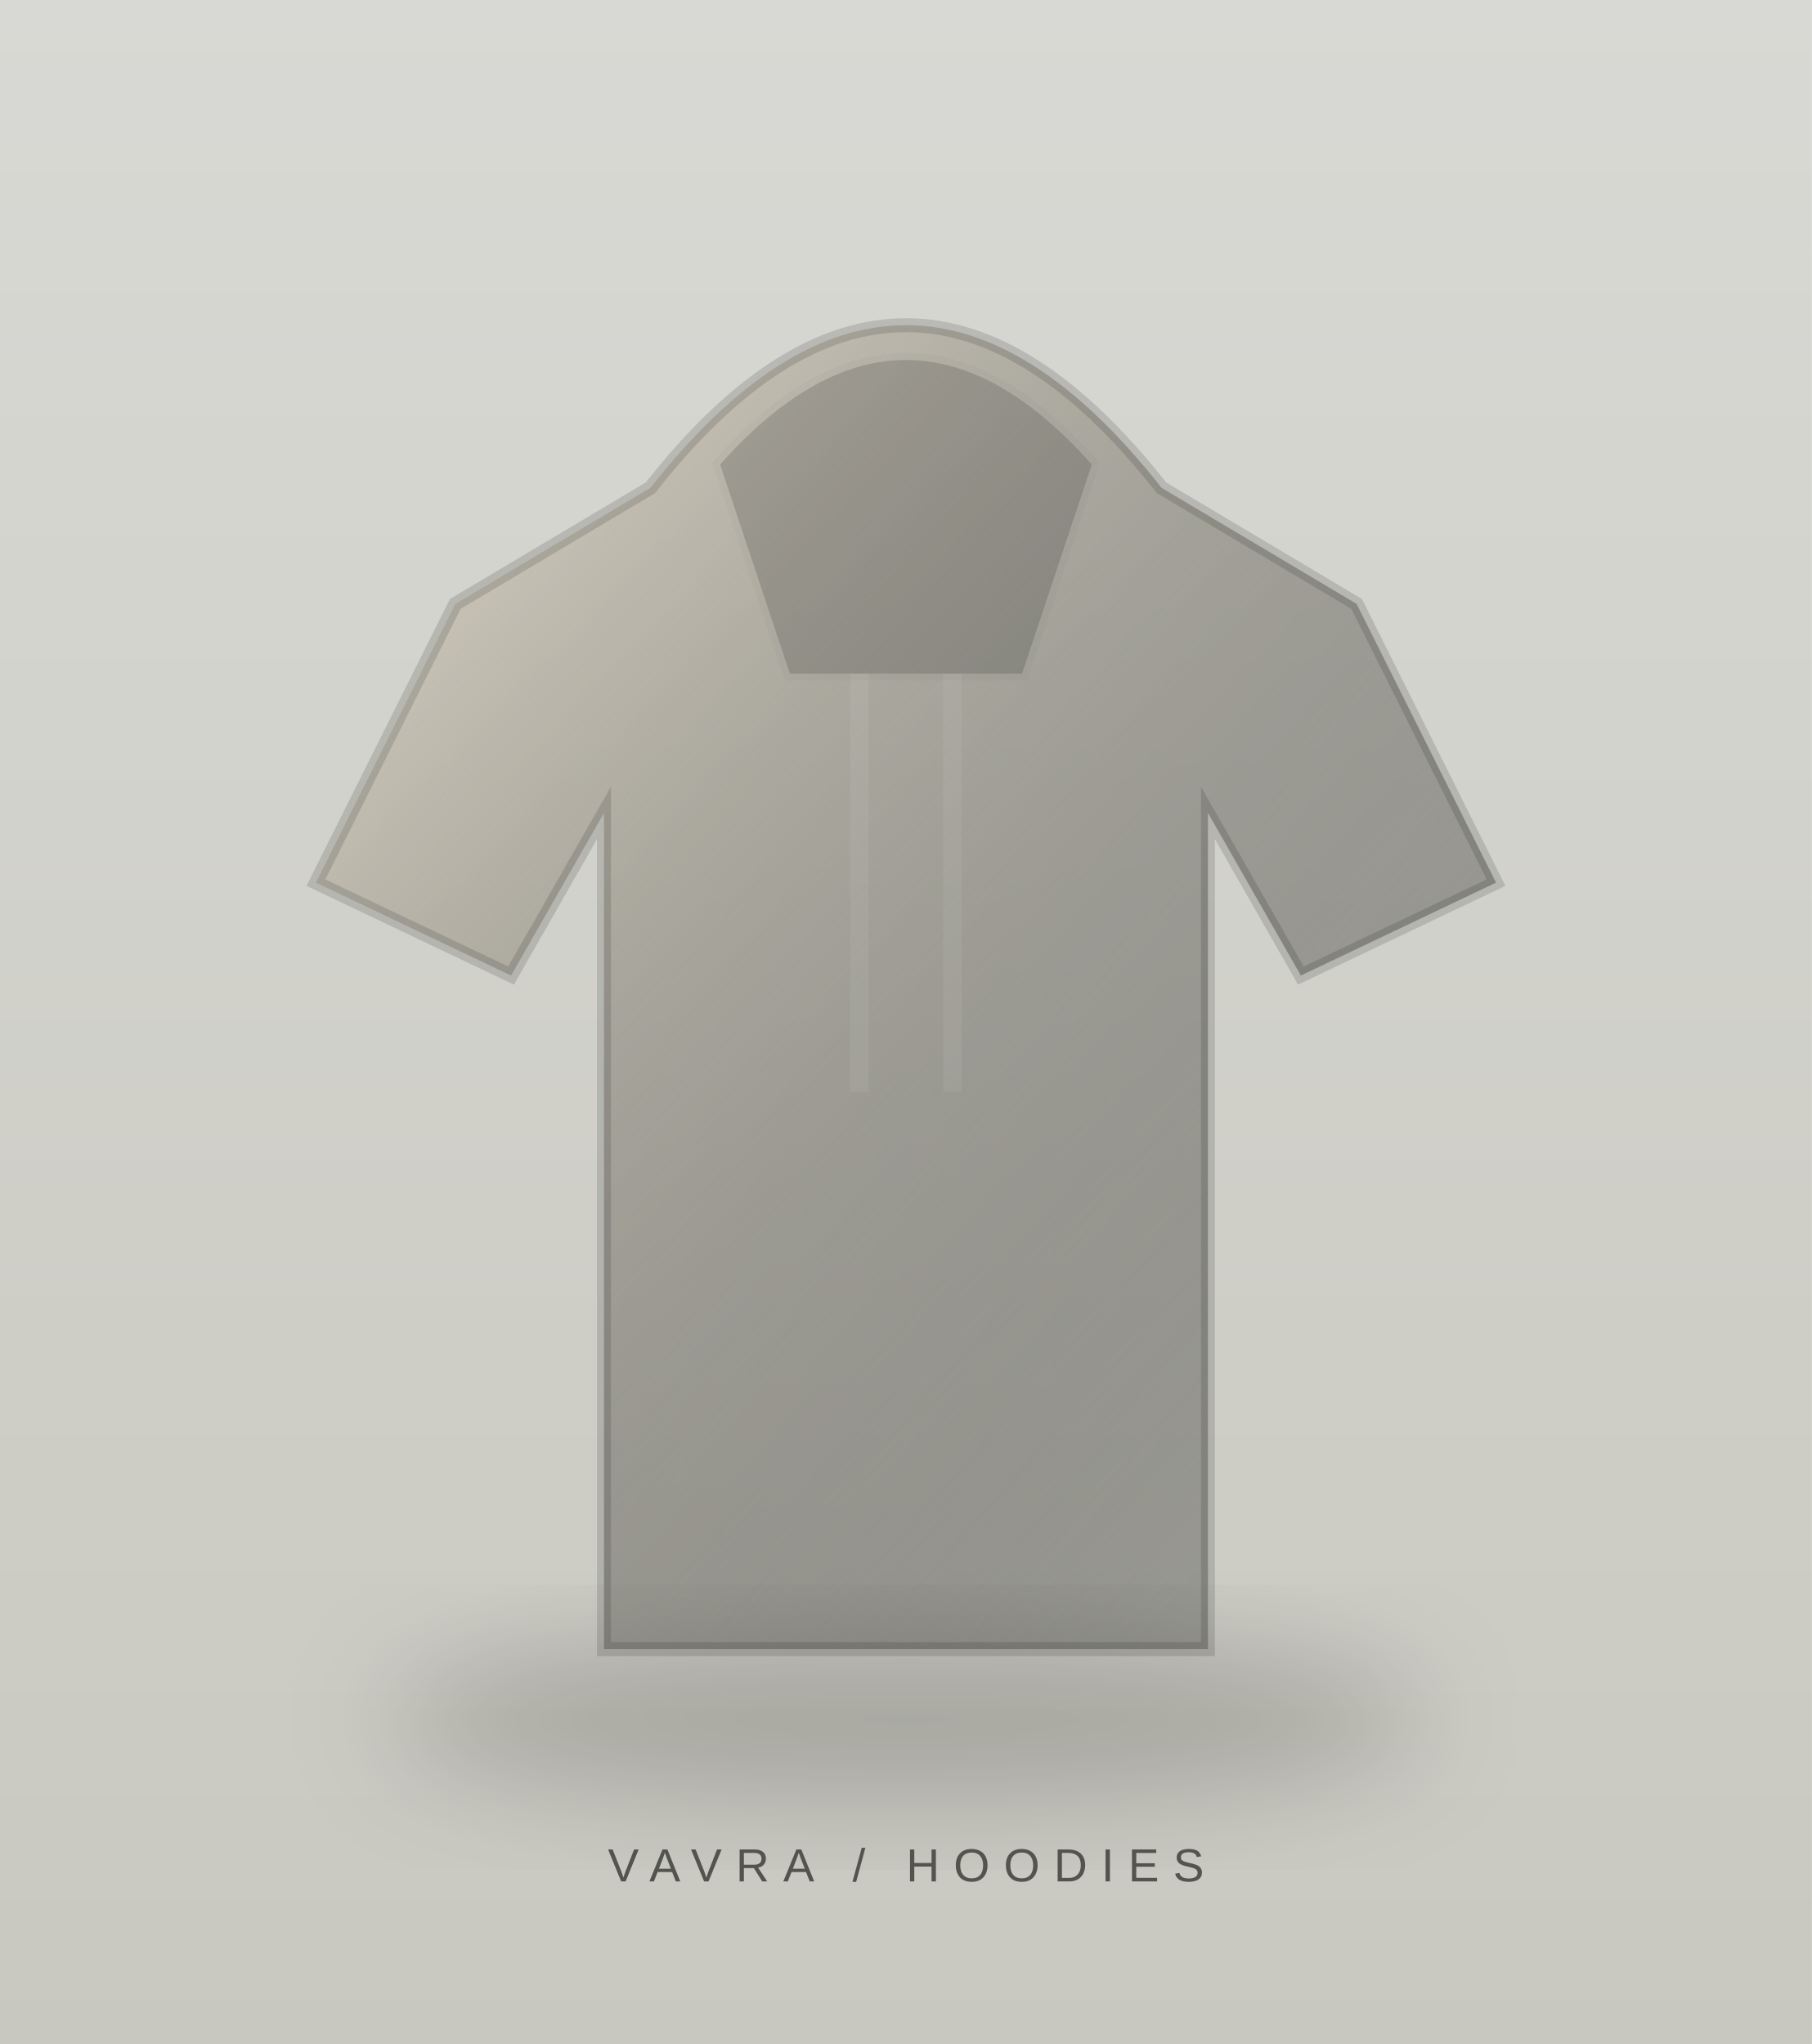
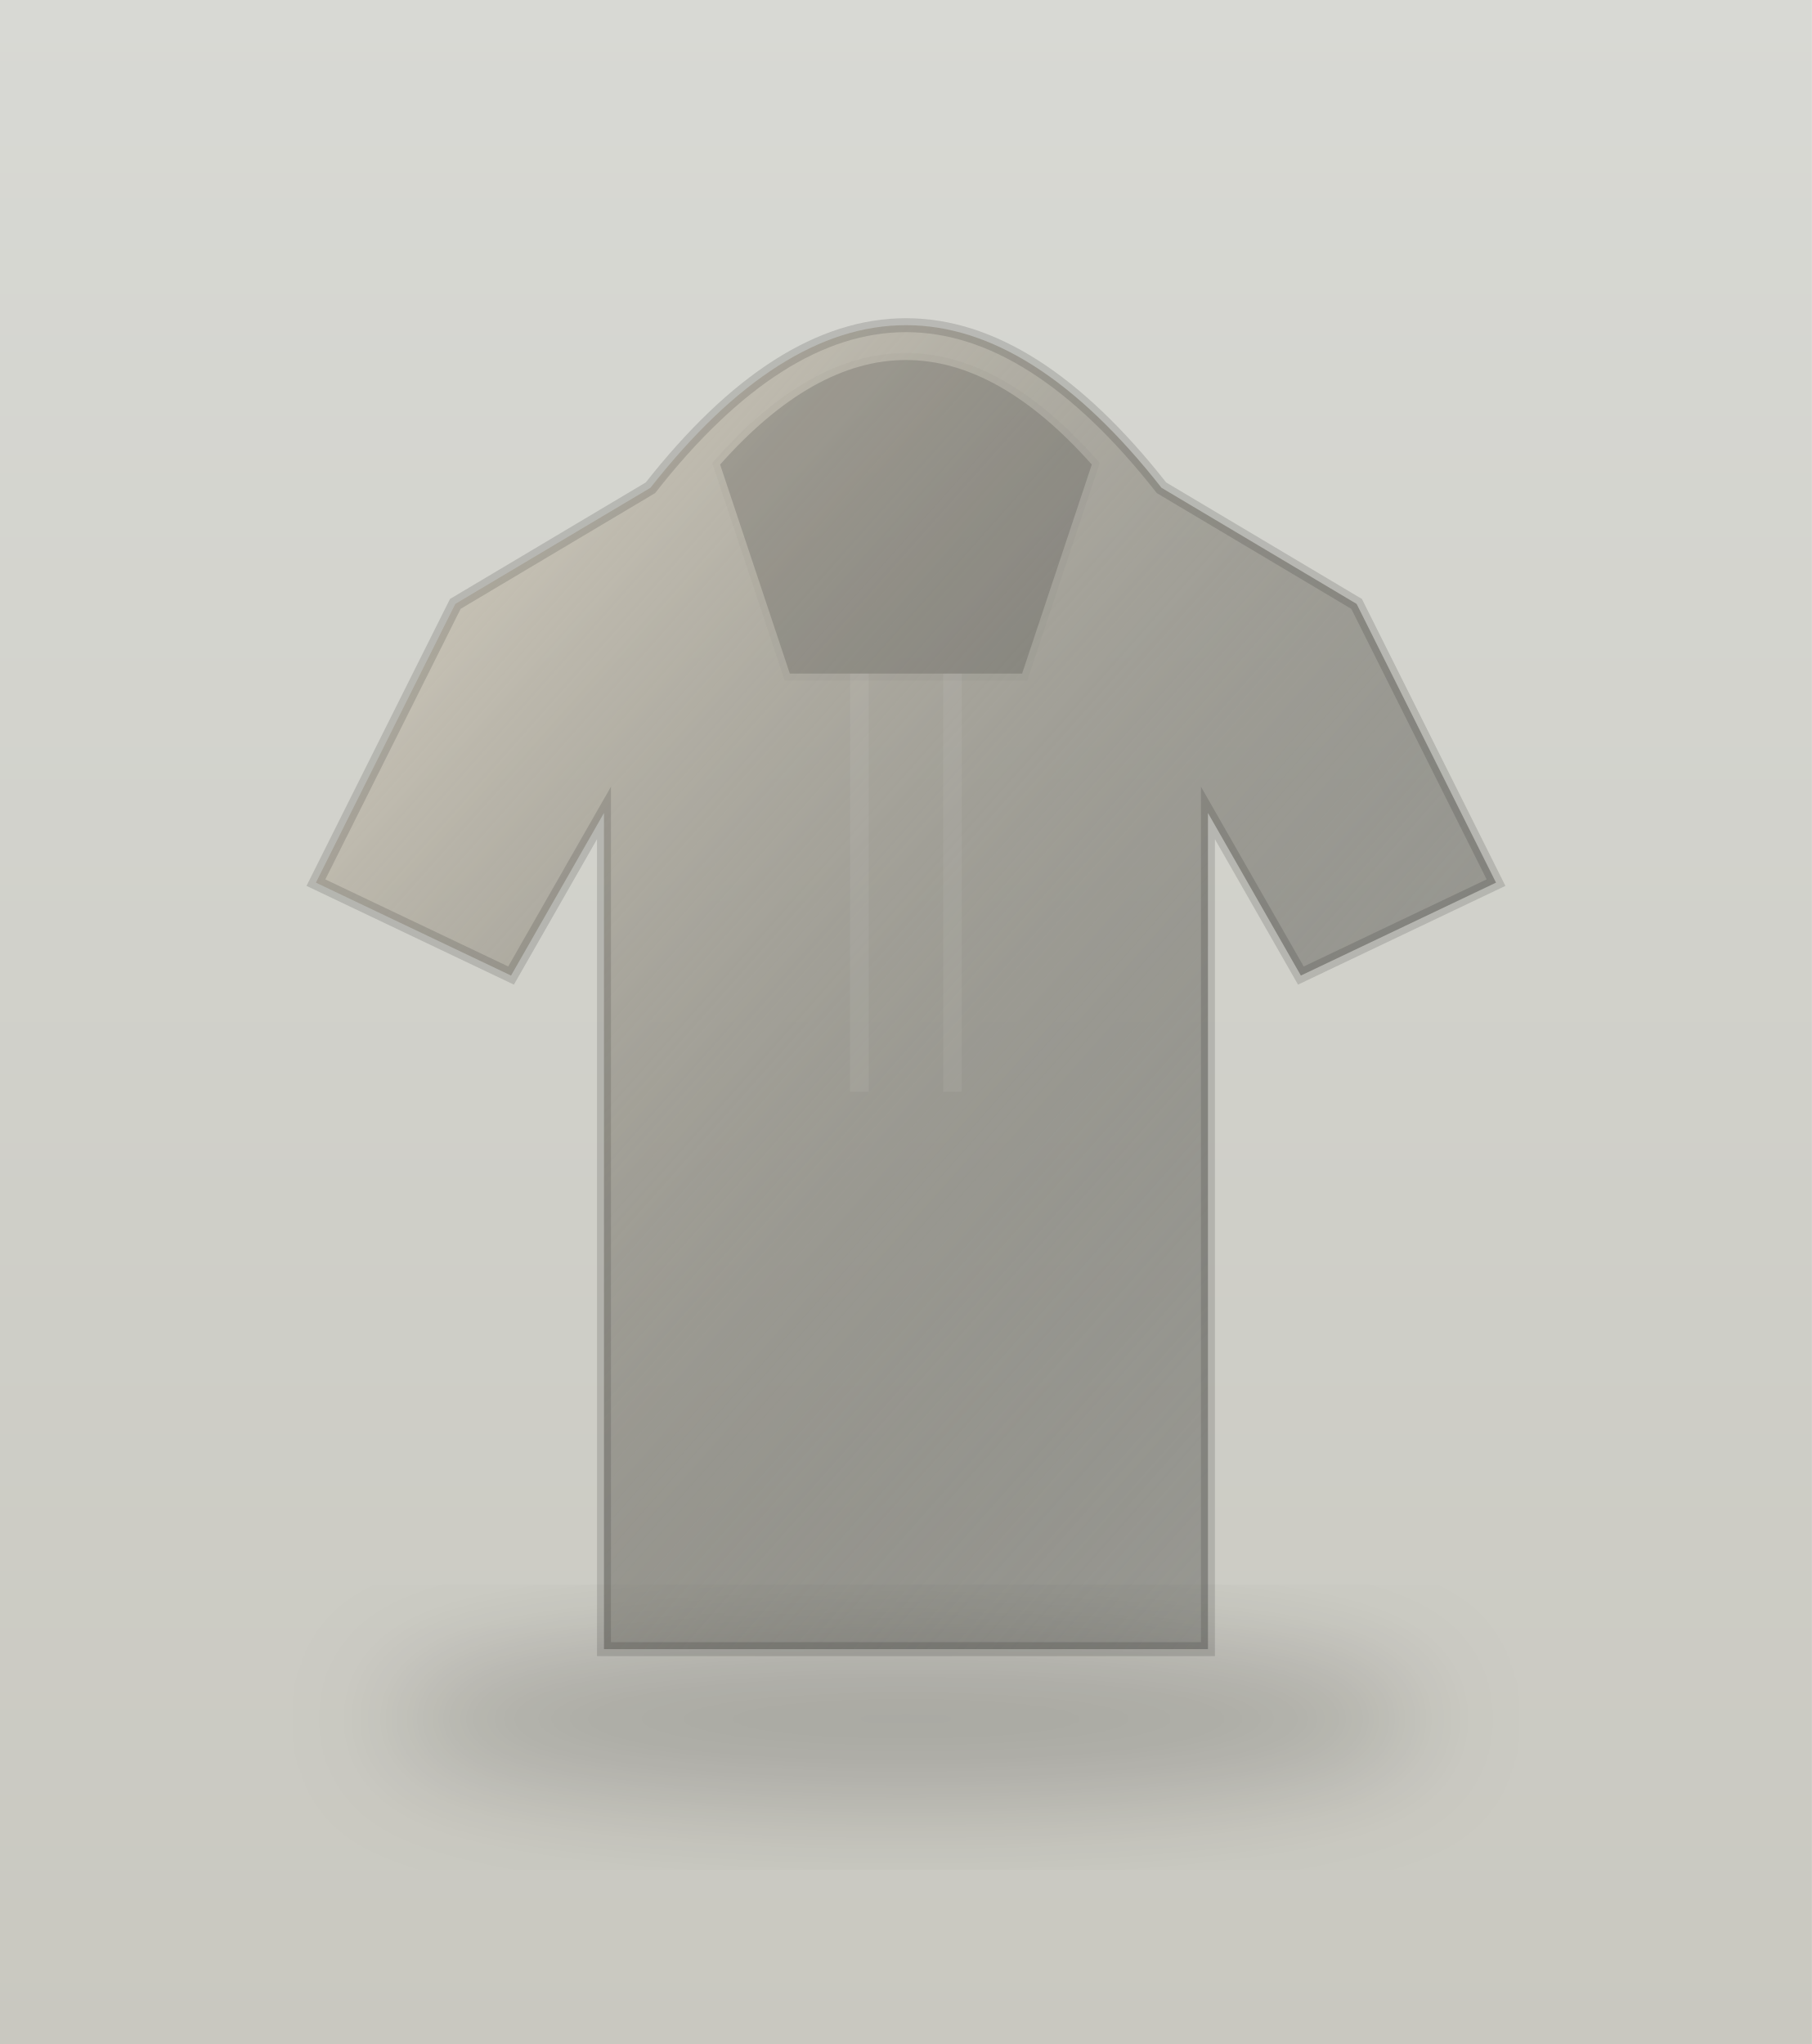
<svg xmlns="http://www.w3.org/2000/svg" viewBox="0 0 390 440">
  <defs>
    <linearGradient id="bg" x2="0" y2="1">
      <stop stop-color="#d8d9d4" />
      <stop offset="1" stop-color="#c9c8c0" />
    </linearGradient>
    <linearGradient id="fabric" x2="1" y2="1">
      <stop stop-color="#e6dfcf" />
      <stop offset="1" stop-color="#171917" stop-opacity=".24" />
    </linearGradient>
    <filter id="shadow" x="-30%" y="-30%" width="160%" height="170%">
      <feGaussianBlur stdDeviation="12" />
    </filter>
  </defs>
  <rect width="390" height="440" fill="url(#bg)" />
  <ellipse cx="195" cy="370" rx="112" ry="18" fill="#000" opacity=".18" filter="url(#shadow)" />
  <g fill="url(#fabric)" stroke="#171917" stroke-opacity=".15" stroke-width="3" transform="translate(0 0)">
    <path d="M140 105 Q195 35 250 105 L292 130 322 190 280 210 260 175 260 355 130 355 130 175 110 210 68 190 98 130Z" />
    <path d="M155 100 Q195 55 235 100 L220 145 170 145Z" fill="#111" opacity=".18" />
    <path d="M185 145V235 M205 145V235" stroke="#eee" opacity=".45" stroke-width="4" />
  </g>
-   <text x="195" y="405" text-anchor="middle" font-family="Arial,sans-serif" font-size="10" letter-spacing="3" fill="#53544d">VAVRA  /  HOODIES</text>
</svg>
